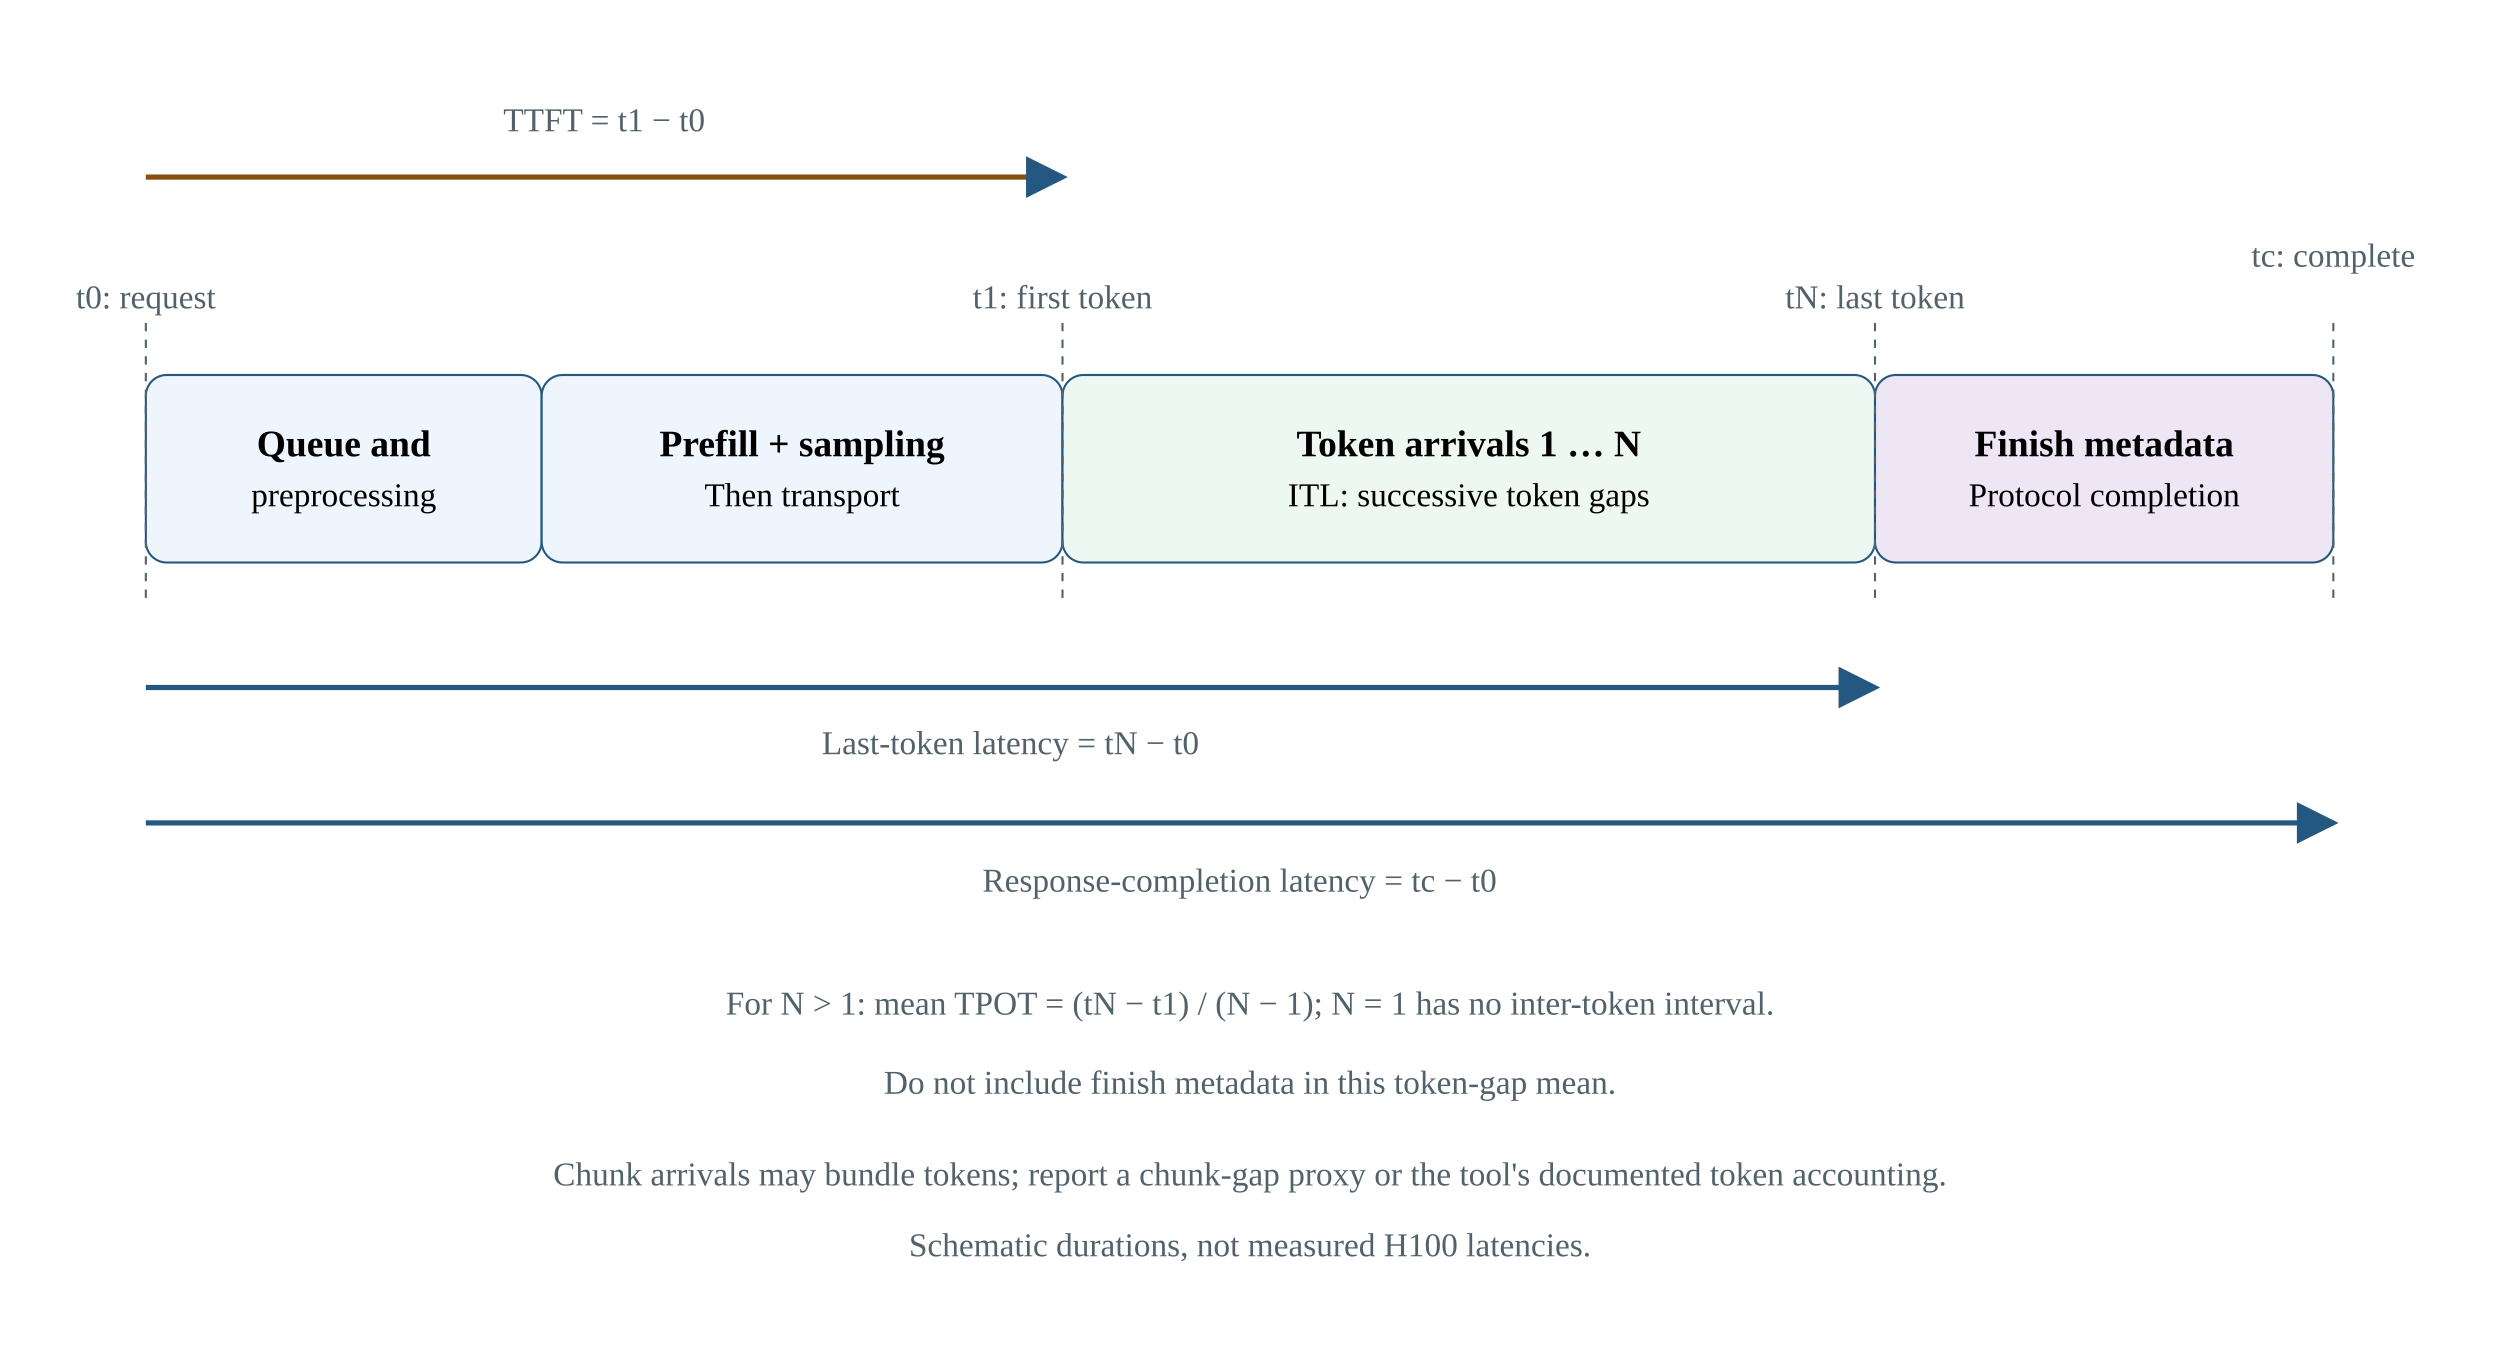
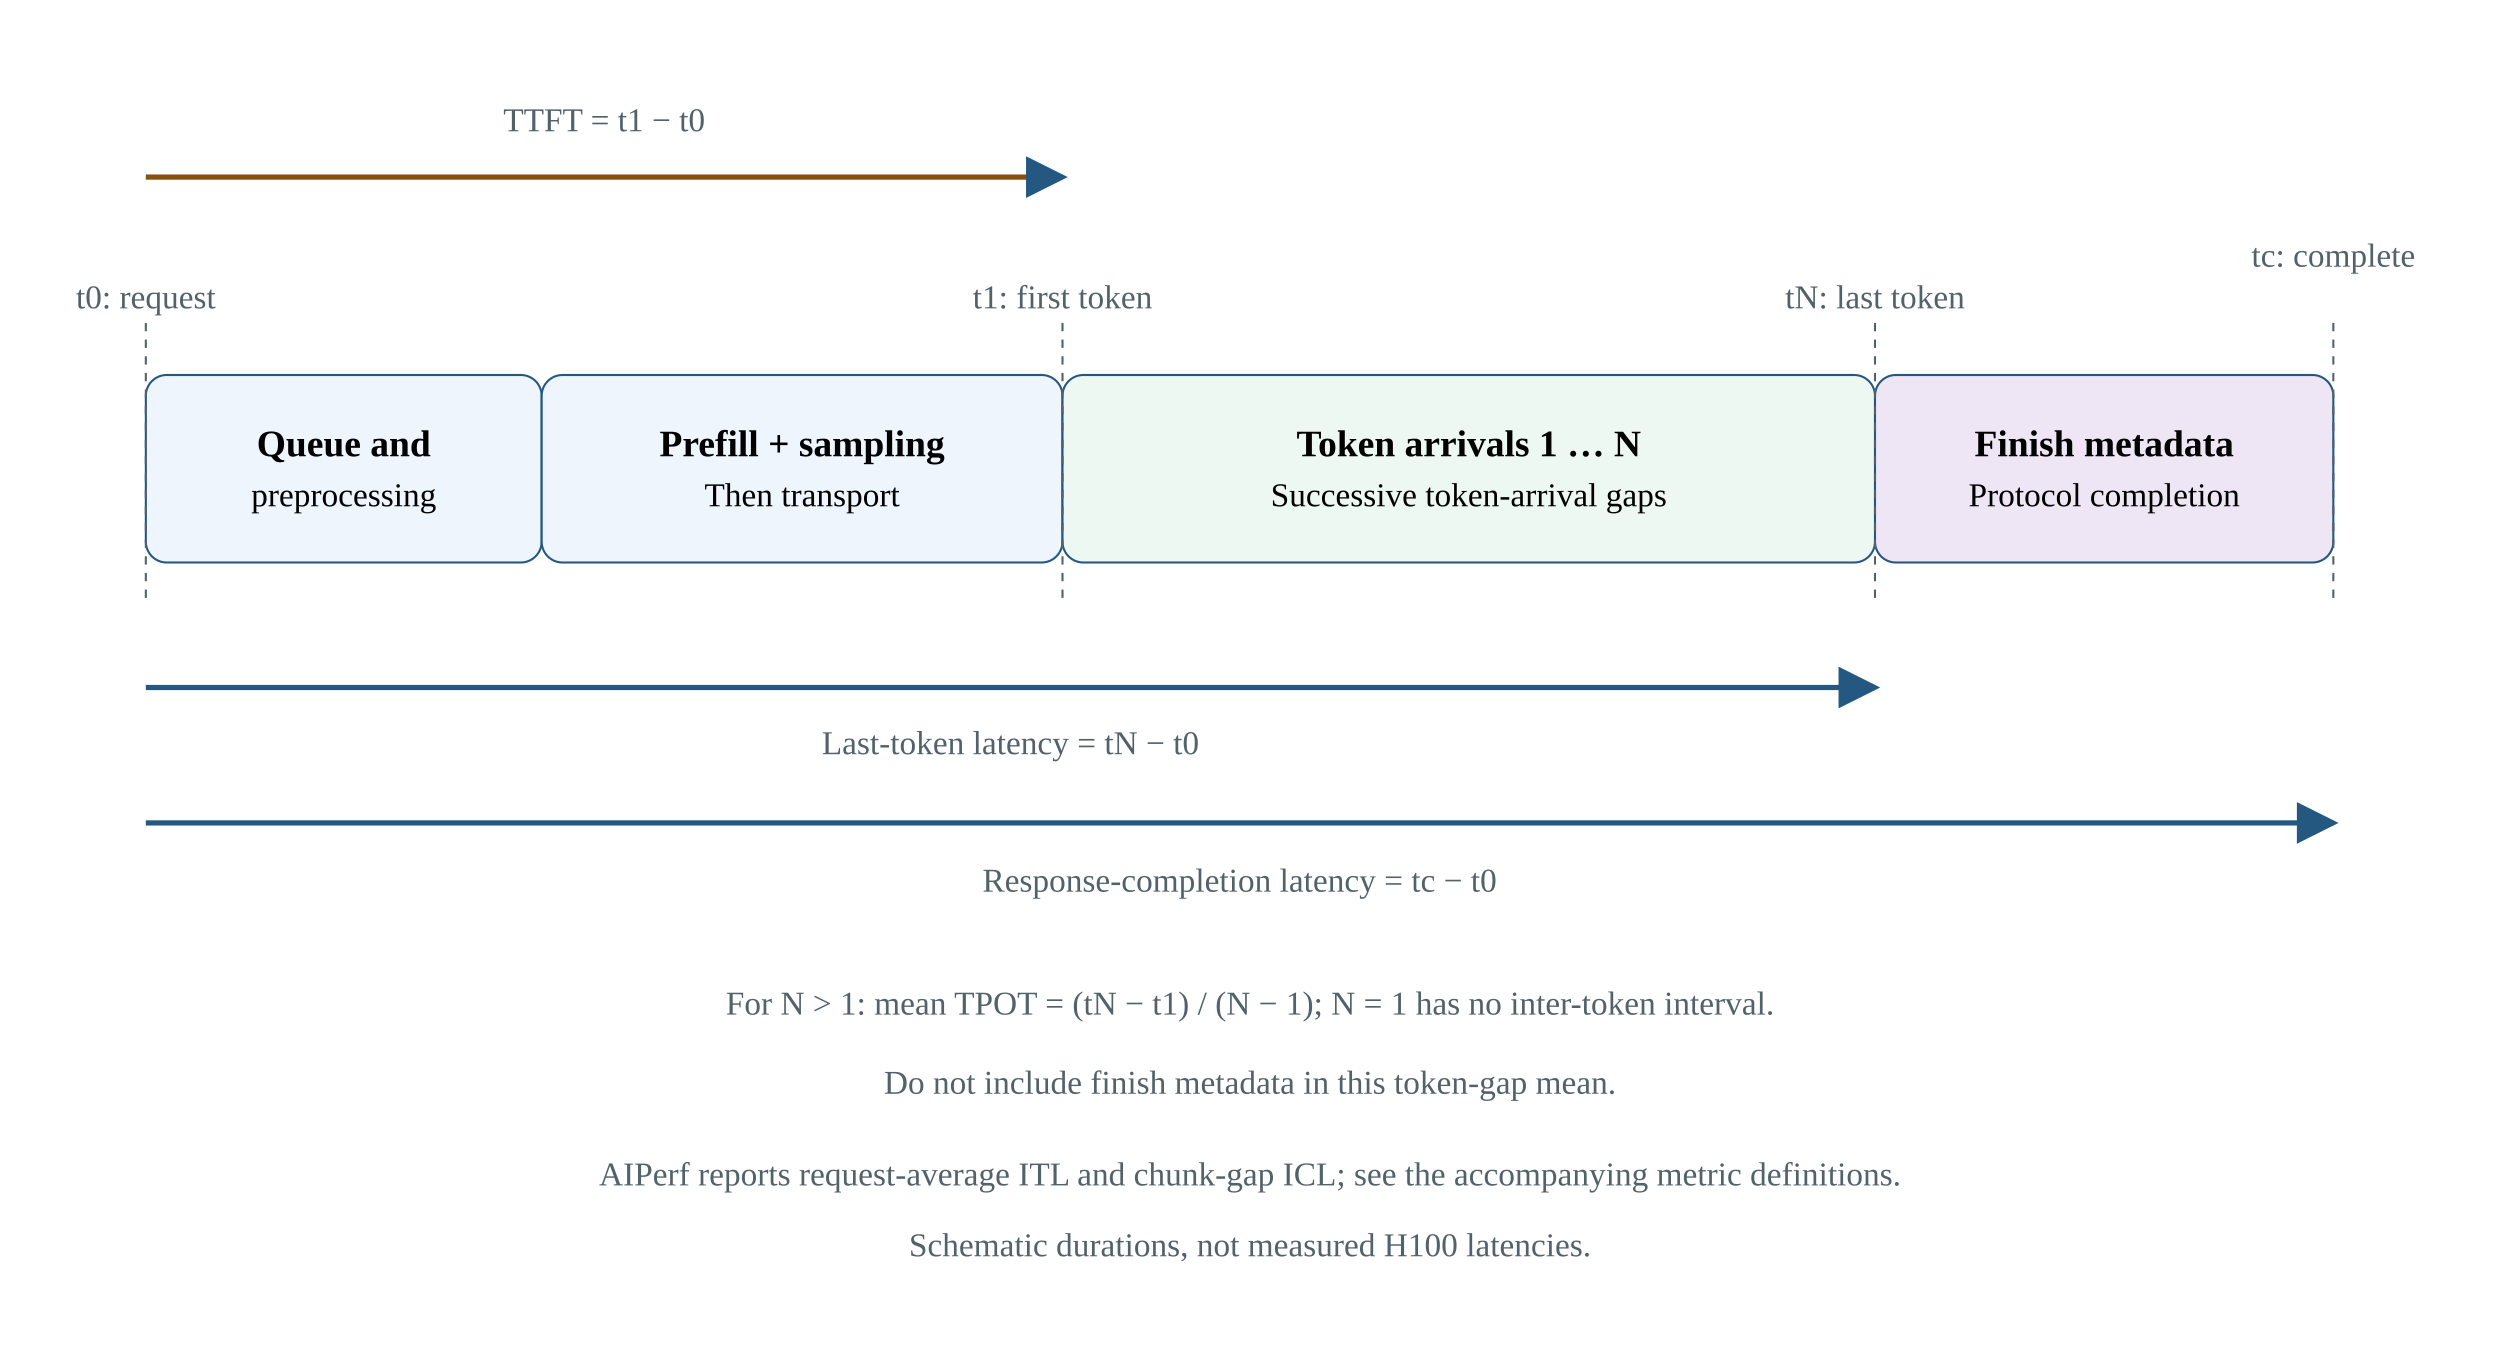
<svg viewBox="0 0 1200 650" role="img" aria-labelledby="detail-llm-request-latency-decomposition-lat-title detail-llm-request-latency-decomposition-lat-desc">
  <defs>
    <marker id="detail-llm-request-latency-decomposition-lat-title-flow" markerWidth="8" markerHeight="8" refX="7" refY="4" viewBox="0 0 8 8" orient="auto">
      <path d="M0,0 L0,8 L8,4 z" fill="#245880" />
    </marker>
  </defs>
  <rect x="70" y="180" width="190" height="90" rx="10" fill="#eef5fc" stroke="#245880" />
  <text x="165" y="219" text-anchor="middle" font-size="18" font-weight="700">Queue and</text>
  <text x="165" y="243" text-anchor="middle" font-size="16">preprocessing</text>
  <rect x="260" y="180" width="250" height="90" rx="10" fill="#eef5fc" stroke="#245880" />
  <text x="385" y="219" text-anchor="middle" font-size="18" font-weight="700">Prefill + sampling</text>
  <text x="385" y="243" text-anchor="middle" font-size="16">Then transport</text>
  <rect x="510" y="180" width="390" height="90" rx="10" fill="#eef8f2" stroke="#245880" />
  <text x="705" y="219" text-anchor="middle" font-size="18" font-weight="700">Token arrivals 1 … N</text>
-   <text x="705" y="243" text-anchor="middle" font-size="16">ITL: successive token gaps</text>
+   <text x="705" y="243" text-anchor="middle" font-size="16">Successive token-arrival gaps</text>
  <rect x="900" y="180" width="220" height="90" rx="10" fill="#eee5f5" stroke="#245880" />
  <text x="1010" y="219" text-anchor="middle" font-size="18" font-weight="700">Finish metadata</text>
  <text x="1010" y="243" text-anchor="middle" font-size="16">Protocol completion</text>
  <line x1="70" y1="155" x2="70" y2="290" stroke="#52626b" stroke-dasharray="4 4" />
  <text x="70" y="148" text-anchor="middle" font-size="16" fill="#52626b">t0: request</text>
  <line x1="510" y1="155" x2="510" y2="290" stroke="#52626b" stroke-dasharray="4 4" />
  <text x="510" y="148" text-anchor="middle" font-size="16" fill="#52626b">t1: first token</text>
  <line x1="900" y1="155" x2="900" y2="290" stroke="#52626b" stroke-dasharray="4 4" />
  <text x="900" y="148" text-anchor="middle" font-size="16" fill="#52626b">tN: last token</text>
  <line x1="1120" y1="155" x2="1120" y2="290" stroke="#52626b" stroke-dasharray="4 4" />
  <text x="1120" y="128" text-anchor="middle" font-size="16" fill="#52626b">tc: complete</text>
  <path d="M70 85 H510" fill="none" stroke="#86500e" stroke-width="2.5" marker-end="url(#detail-llm-request-latency-decomposition-lat-title-flow)" />
  <text x="290" y="63" text-anchor="middle" font-size="16" fill="#52626b">TTFT = t1 − t0</text>
  <path d="M70 330 H900" fill="none" stroke="#245880" stroke-width="2.5" marker-end="url(#detail-llm-request-latency-decomposition-lat-title-flow)" />
  <text x="485" y="362" text-anchor="middle" font-size="16" fill="#52626b">Last-token latency = tN − t0</text>
  <path d="M70 395 H1120" fill="none" stroke="#245880" stroke-width="2.5" marker-end="url(#detail-llm-request-latency-decomposition-lat-title-flow)" />
  <text x="595" y="428" text-anchor="middle" font-size="16" fill="#52626b">Response-completion latency = tc − t0</text>
  <text x="600" y="487" text-anchor="middle" font-size="16" fill="#52626b">For N &gt; 1: mean TPOT = (tN − t1) / (N − 1); N = 1 has no inter-token interval.</text>
  <text x="600" y="525" text-anchor="middle" font-size="16" fill="#52626b">Do not include finish metadata in this token-gap mean.</text>
-   <text x="600" y="569" text-anchor="middle" font-size="16" fill="#52626b">Chunk arrivals may bundle tokens; report a chunk-gap proxy or the tool's documented token accounting.</text>
+   <text x="600" y="569" text-anchor="middle" font-size="16" fill="#52626b">AIPerf reports request-average ITL and chunk-gap ICL; see the accompanying metric definitions.</text>
  <text x="600" y="603" text-anchor="middle" font-size="16" fill="#52626b">Schematic durations, not measured H100 latencies.</text>
</svg>
